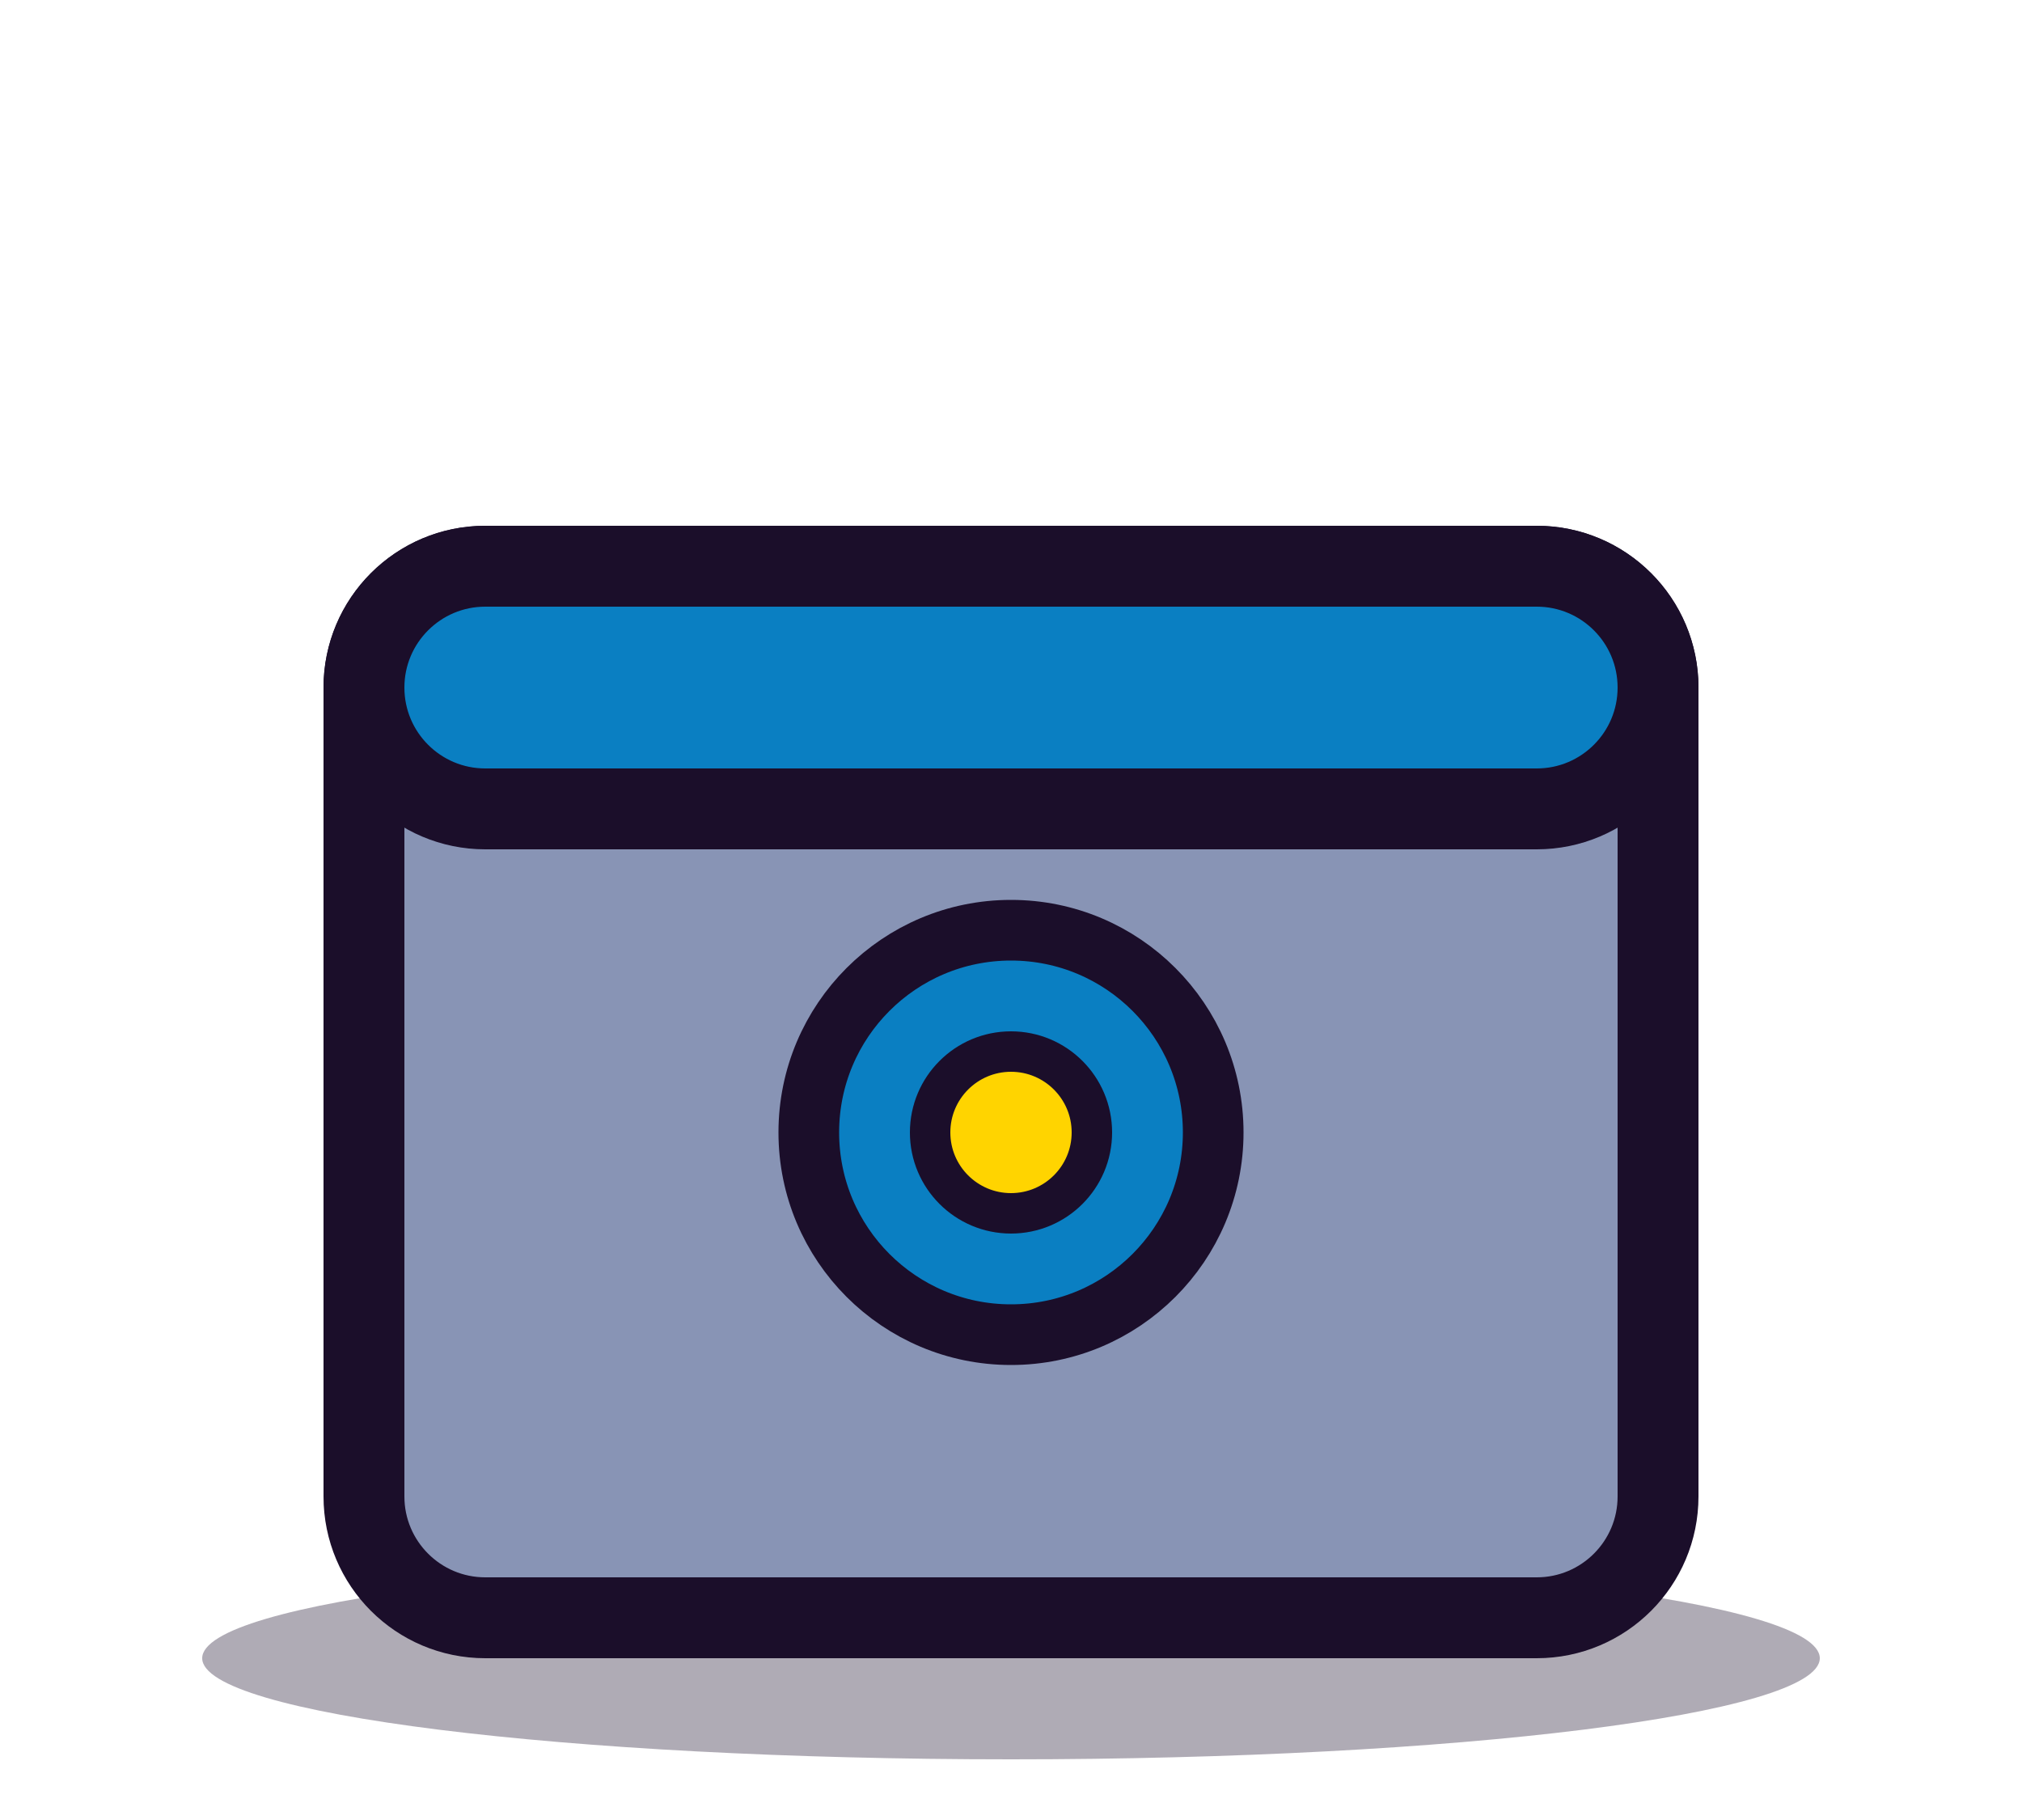
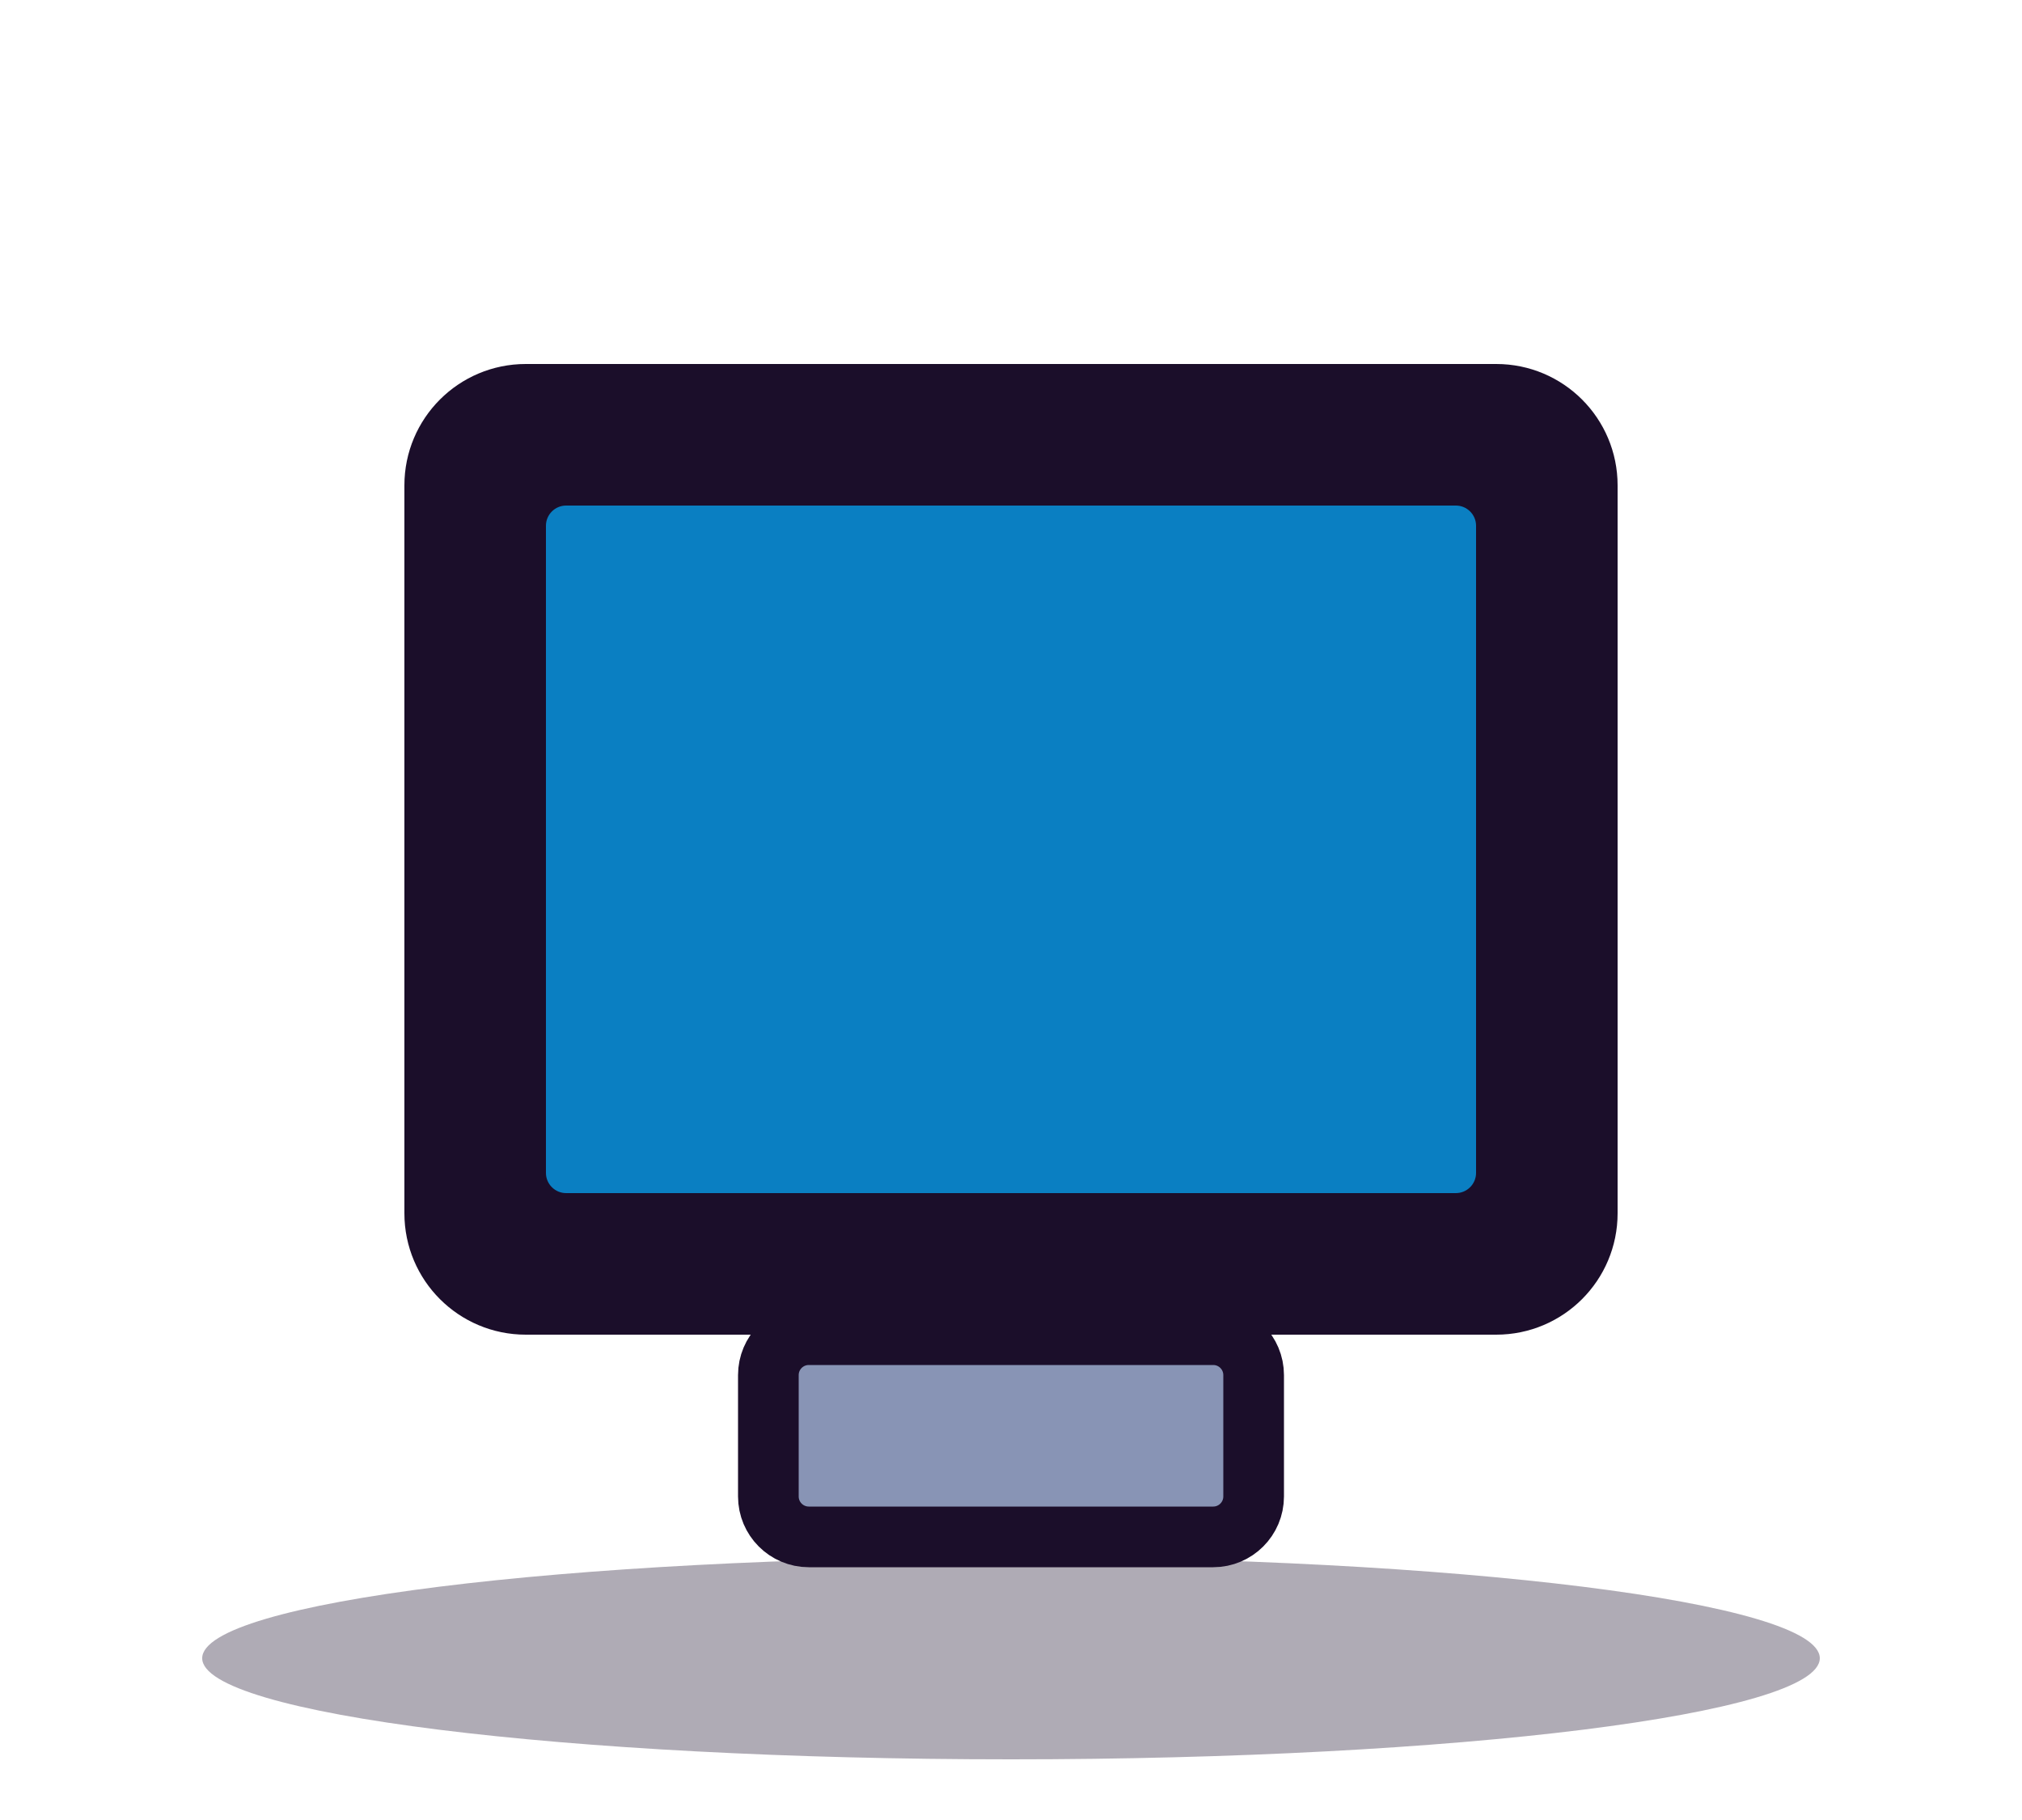
<svg xmlns="http://www.w3.org/2000/svg" width="100" height="90" viewBox="0 0 100 90">
  <ellipse cx="50" cy="82" rx="40" ry="5" fill="#1B0E2A" opacity="0.35" />
-   <rect x="18" y="28" width="64" height="52" rx="6" fill="#8894B5" stroke="#1B0E2A" stroke-width="4" />
-   <rect x="18" y="28" width="64" height="12" rx="6" fill="#0A7FC2" stroke="#1B0E2A" stroke-width="4" />
-   <circle cx="50" cy="56" r="10" fill="#0A7FC2" stroke="#1B0E2A" stroke-width="3" />
-   <circle cx="50" cy="56" r="4" fill="#FFD400" stroke="#1B0E2A" stroke-width="2" />
+   <rect x="22" y="20" width="56" height="44" rx="4" fill="#1B0E2A" stroke="#1B0E2A" stroke-width="4" />
+   <rect x="26" y="24" width="48" height="36" rx="2" fill="#0A7FC2" stroke="#1B0E2A" stroke-width="2" />
+   <rect x="38" y="66" width="24" height="10" rx="2" fill="#8894B5" stroke="#1B0E2A" stroke-width="3" />
</svg>
